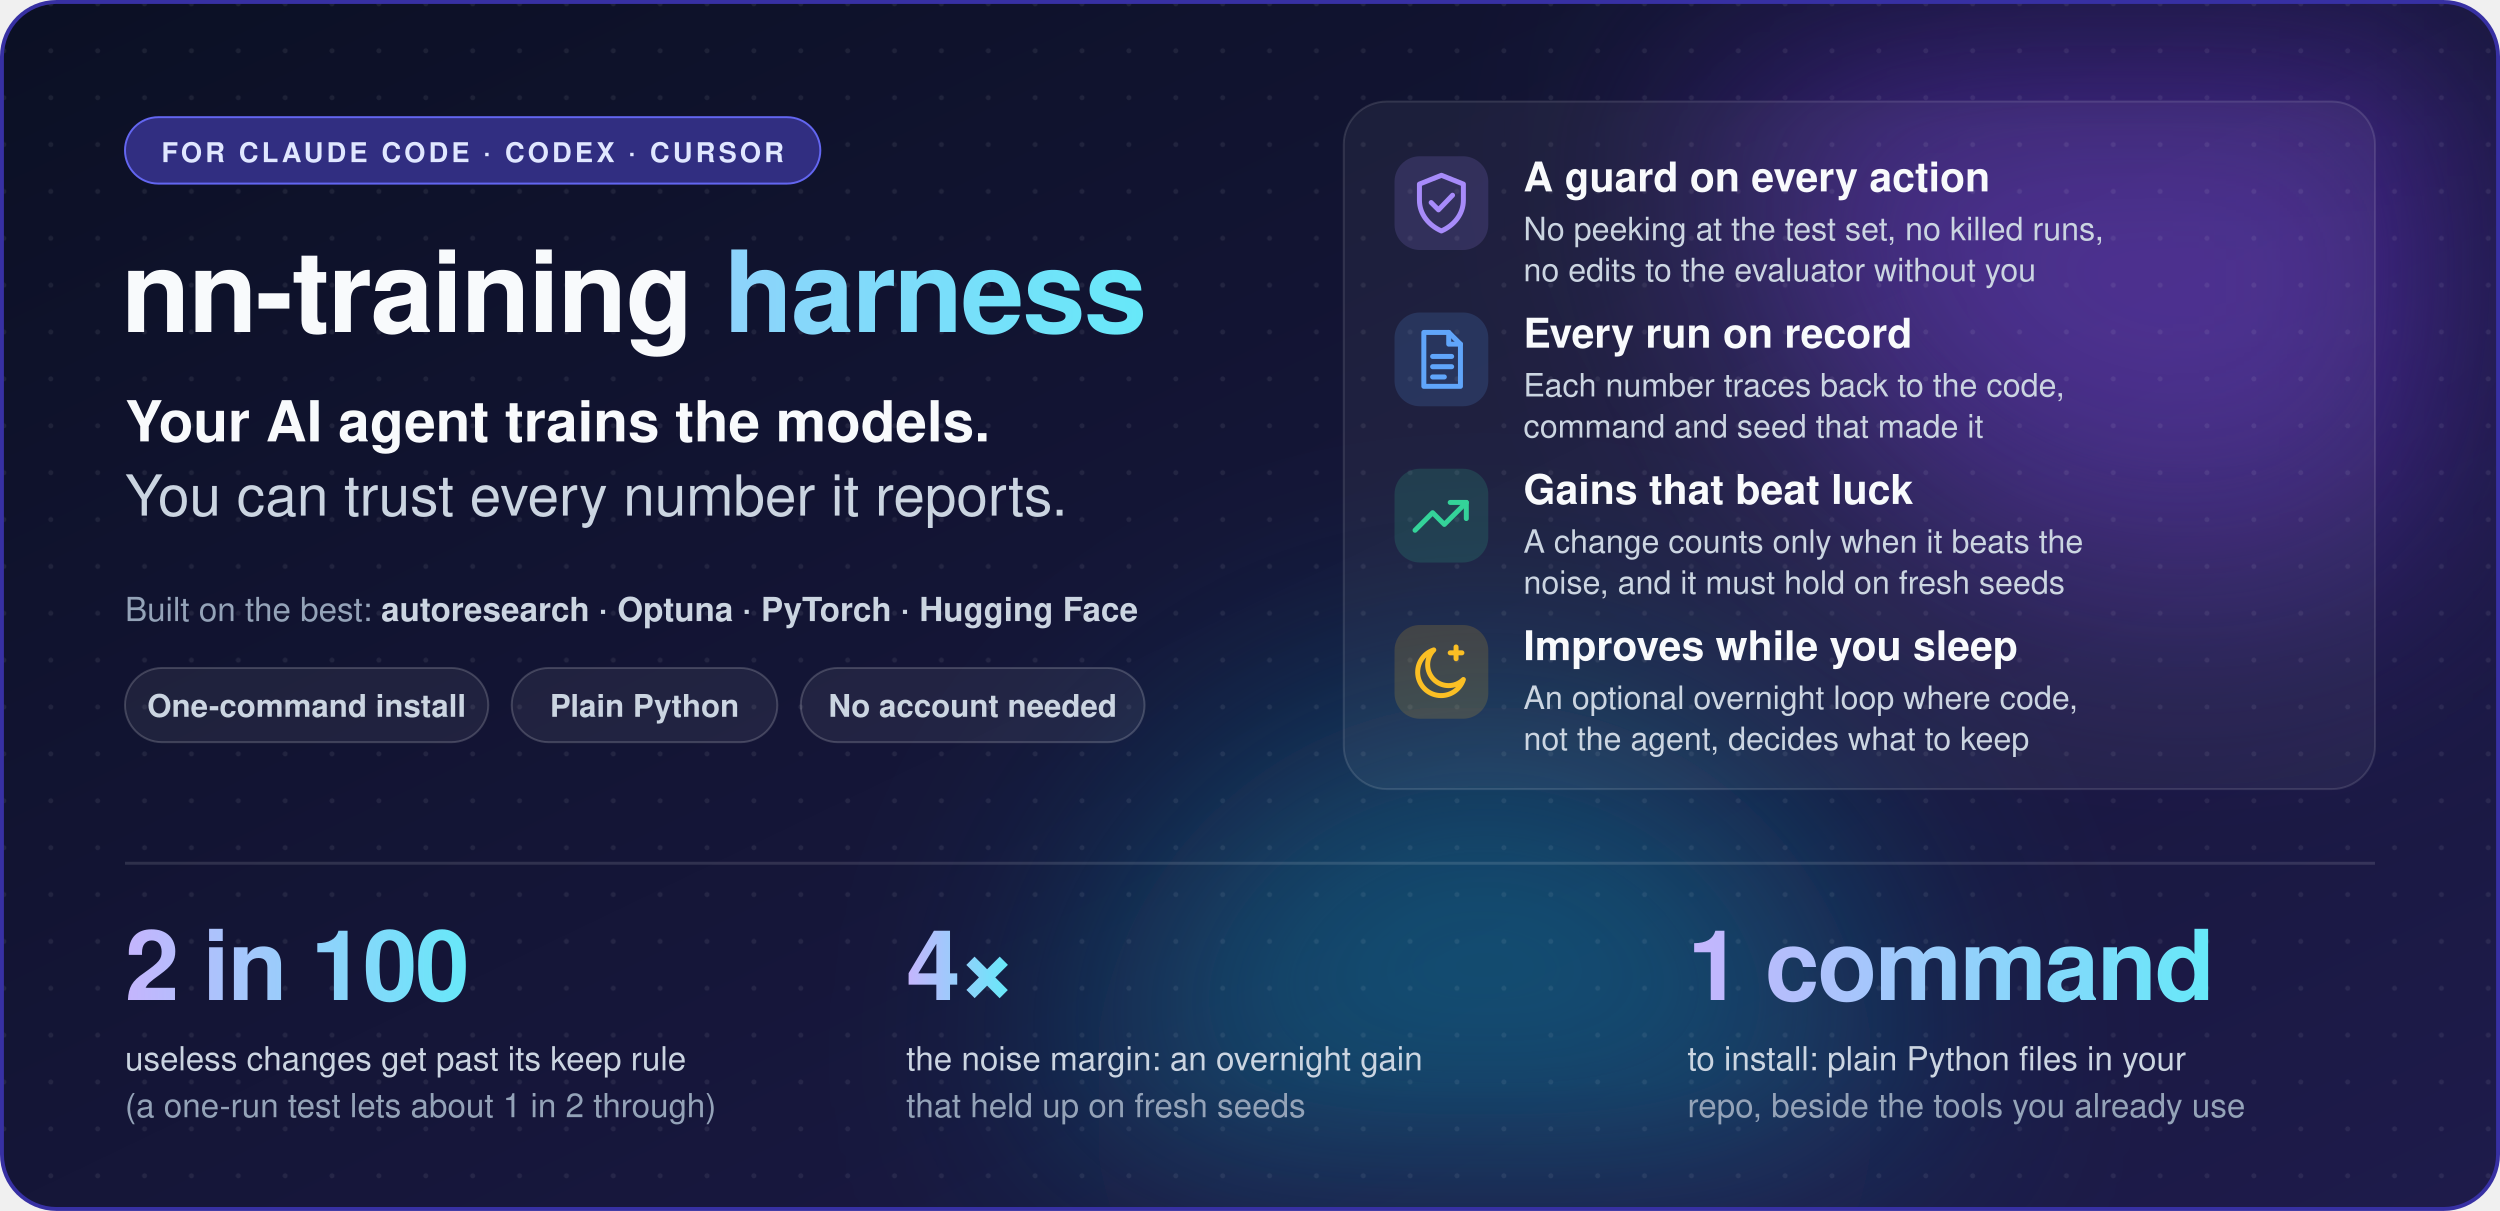
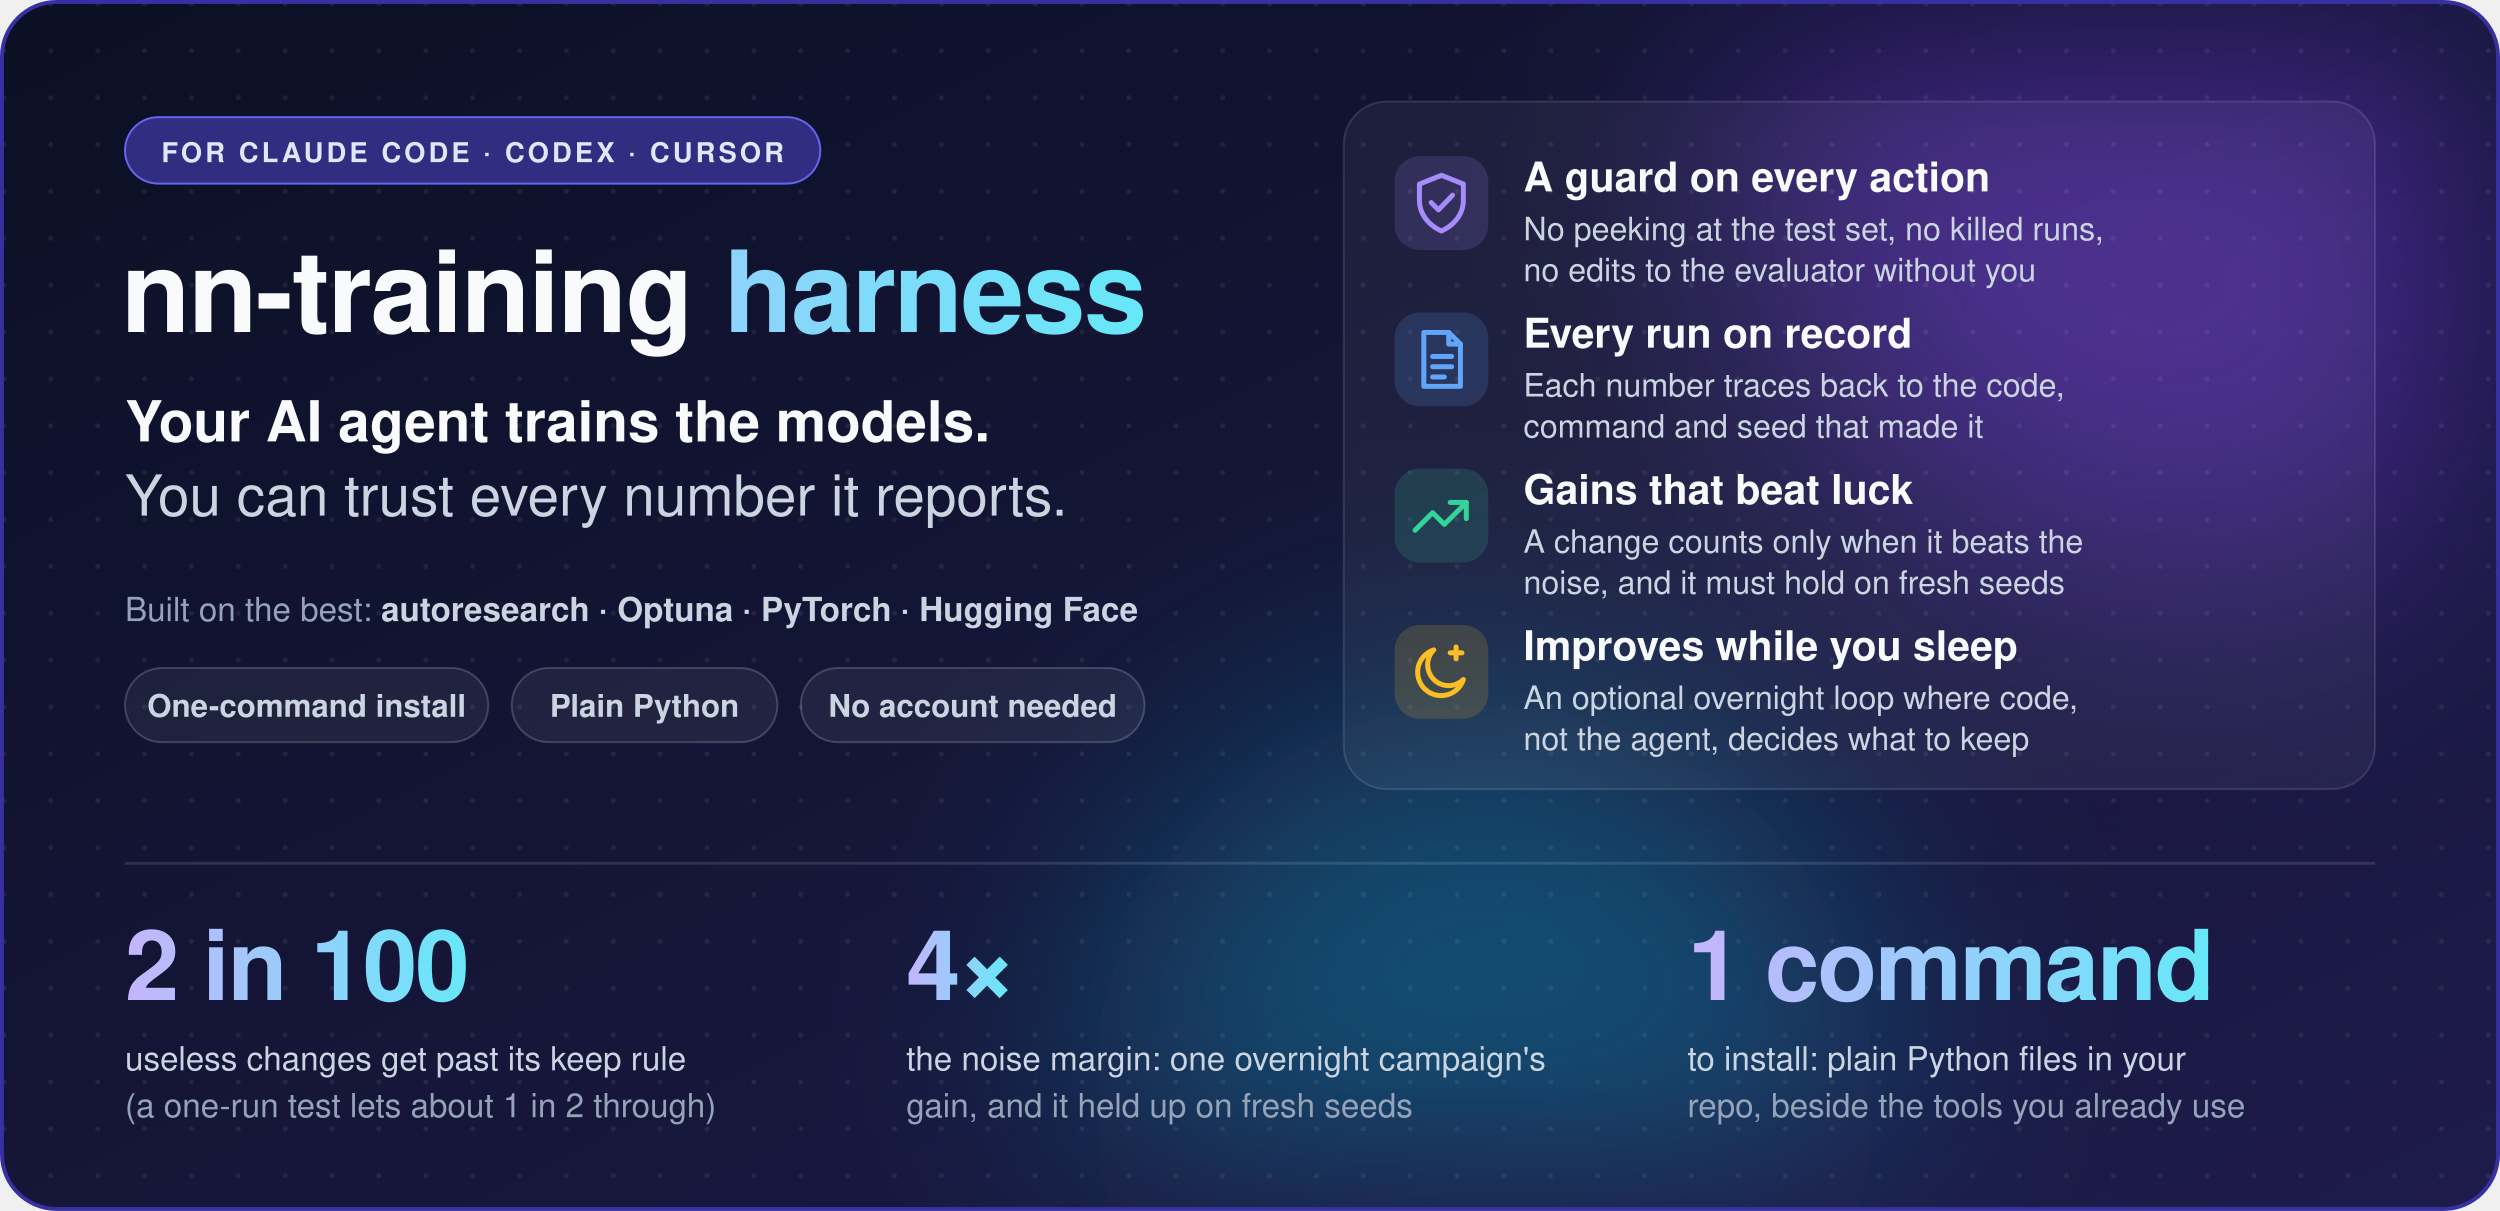
<svg xmlns="http://www.w3.org/2000/svg" viewBox="0 0 1280 620" role="img" aria-labelledby="t d">
  <defs>
    <linearGradient id="bg" x1="0" y1="0" x2="1" y2="1">
      <stop offset="0" stop-color="#0b1024" />
      <stop offset="1" stop-color="#1e1b4b" />
    </linearGradient>
    <linearGradient id="ink" x1="0" y1="0" x2="1" y2="0">
      <stop offset="0" stop-color="#c4b5fd" />
      <stop offset="1" stop-color="#67e8f9" />
    </linearGradient>
    <filter id="blur" x="-50%" y="-50%" width="200%" height="200%">
      <feGaussianBlur stdDeviation="70" />
    </filter>
    <pattern id="dots" width="24" height="24" patternUnits="userSpaceOnUse">
      <circle cx="2" cy="2" r="1.3" fill="#ffffff" fill-opacity="0.07" />
    </pattern>
    <clipPath id="frame">
      <rect x="1" y="1" width="1278" height="618" rx="28" />
    </clipPath>
  </defs>
  <g clip-path="url(#frame)">
    <rect width="1280" height="620" fill="url(#bg)" />
    <circle cx="1120" cy="70" r="230" fill="#7c3aed" opacity="0.45" filter="url(#blur)" />
    <circle cx="760" cy="560" r="200" fill="#0891b2" opacity="0.45" filter="url(#blur)" />
    <rect width="1280" height="620" fill="url(#dots)" />
  </g>
  <rect x="1" y="1" width="1278" height="618" rx="28" fill="none" stroke="#3730a3" stroke-width="2" />
  <g font-family="'Segoe UI', -apple-system, BlinkMacSystemFont, 'Helvetica Neue', Helvetica, Arial, sans-serif">
    <rect x="64" y="60" width="356" height="34" rx="17" fill="#312e81" stroke="#6366f1" />
    <text x="242" y="83" font-size="14" font-weight="700" letter-spacing="1.6" text-anchor="middle" fill="#e0e7ff">FOR CLAUDE CODE · CODEX · CURSOR</text>
    <text x="62" y="170" font-size="58" font-weight="800" letter-spacing="-1" fill="#f8fafc">nn-training <tspan fill="url(#ink)">harness</tspan>
    </text>
    <text x="64" y="226" font-size="29" font-weight="600" fill="#f8fafc">Your AI agent trains the models.</text>
    <text x="64" y="264" font-size="29" fill="#cbd5e1">You can trust every number it reports.</text>
    <text x="64" y="318" font-size="17" fill="#94a3b8">Built on the best: <tspan font-weight="600" fill="#cbd5e1">autoresearch · Optuna · PyTorch · Hugging Face</tspan>
    </text>
    <rect x="64" y="342" width="186" height="38" rx="19" fill="#ffffff" fill-opacity="0.06" stroke="#ffffff" stroke-opacity="0.18" />
    <text x="157.0" y="367" font-size="16" font-weight="600" text-anchor="middle" fill="#cbd5e1">One-command install</text>
    <rect x="262" y="342" width="136" height="38" rx="19" fill="#ffffff" fill-opacity="0.06" stroke="#ffffff" stroke-opacity="0.18" />
    <text x="330.0" y="367" font-size="16" font-weight="600" text-anchor="middle" fill="#cbd5e1">Plain Python</text>
    <rect x="410" y="342" width="176" height="38" rx="19" fill="#ffffff" fill-opacity="0.06" stroke="#ffffff" stroke-opacity="0.18" />
    <text x="498.0" y="367" font-size="16" font-weight="600" text-anchor="middle" fill="#cbd5e1">No account needed</text>
    <rect x="688" y="52" width="528" height="352" rx="22" fill="#ffffff" fill-opacity="0.05" stroke="#ffffff" stroke-opacity="0.12" />
    <rect x="714" y="80" width="48" height="48" rx="13" fill="#a78bfa" fill-opacity="0.16" />
    <g transform="translate(720 86) scale(1.5)" fill="none" stroke="#a78bfa" stroke-width="1.7" stroke-linecap="round" stroke-linejoin="round">
      <path d="M12 2.5 L19.5 5.5 V11 C19.5 15.8 16.3 19.6 12 21.5 C7.7 19.6 4.5 15.8 4.5 11 V5.5 Z" />
      <path d="M8.5 11.8 L11 14.3 L15.8 9.3" />
    </g>
    <text x="780" y="98" font-size="21" font-weight="700" fill="#f8fafc">A guard on every action</text>
    <text x="780" y="123" font-size="16.5" fill="#cbd5e1">No peeking at the test set, no killed runs,</text>
    <text x="780" y="144" font-size="16.5" fill="#cbd5e1">no edits to the evaluator without you</text>
    <rect x="714" y="160" width="48" height="48" rx="13" fill="#60a5fa" fill-opacity="0.16" />
    <g transform="translate(720 166) scale(1.5)" fill="none" stroke="#60a5fa" stroke-width="1.7" stroke-linecap="round" stroke-linejoin="round">
      <path d="M6 2.8 H14.5 L18.5 6.8 V21.2 H6 Z" />
      <path d="M14.5 2.8 V6.8 H18.5" />
      <path d="M9 11 H15.5 M9 14.5 H15.5 M9 18 H13" />
    </g>
    <text x="780" y="178" font-size="21" font-weight="700" fill="#f8fafc">Every run on record</text>
    <text x="780" y="203" font-size="16.5" fill="#cbd5e1">Each number traces back to the code,</text>
    <text x="780" y="224" font-size="16.5" fill="#cbd5e1">command and seed that made it</text>
    <rect x="714" y="240" width="48" height="48" rx="13" fill="#34d399" fill-opacity="0.16" />
    <g transform="translate(720 246) scale(1.5)" fill="none" stroke="#34d399" stroke-width="1.7" stroke-linecap="round" stroke-linejoin="round">
      <path d="M3 17 L9 11 L13 15 L20.5 7.5" />
      <path d="M15 7.5 H20.5 V13" />
    </g>
    <text x="780" y="258" font-size="21" font-weight="700" fill="#f8fafc">Gains that beat luck</text>
    <text x="780" y="283" font-size="16.5" fill="#cbd5e1">A change counts only when it beats the</text>
    <text x="780" y="304" font-size="16.5" fill="#cbd5e1">noise, and it must hold on fresh seeds</text>
    <rect x="714" y="320" width="48" height="48" rx="13" fill="#fbbf24" fill-opacity="0.16" />
    <g transform="translate(720 326) scale(1.5)" fill="none" stroke="#fbbf24" stroke-width="1.7" stroke-linecap="round" stroke-linejoin="round">
      <path d="M19.5 14.6 A8 8 0 1 1 9.4 4.5 A6.4 6.4 0 0 0 19.5 14.6 Z" />
      <path d="M17 3.5 V7.5 M15 5.5 H19" />
    </g>
    <text x="780" y="338" font-size="21" font-weight="700" fill="#f8fafc">Improves while you sleep</text>
    <text x="780" y="363" font-size="16.5" fill="#cbd5e1">An optional overnight loop where code,</text>
    <text x="780" y="384" font-size="16.5" fill="#cbd5e1">not the agent, decides what to keep</text>
    <path d="M64 442 H1216" stroke="#ffffff" stroke-opacity="0.12" stroke-width="1.5" />
    <text x="64" y="512" font-size="50" font-weight="800" letter-spacing="-1" fill="url(#ink)">2 in 100</text>
    <text x="64" y="548" font-size="17" fill="#cbd5e1">useless changes get past its keep rule</text>
    <text x="64" y="572" font-size="17" fill="#94a3b8">(a one-run test lets about 1 in 2 through)</text>
    <text x="464" y="512" font-size="50" font-weight="800" letter-spacing="-1" fill="url(#ink)">4×</text>
-     <text x="464" y="548" font-size="17" fill="#cbd5e1">the noise margin: an overnight gain</text>
-     <text x="464" y="572" font-size="17" fill="#94a3b8">that held up on fresh seeds</text>
+     <text x="464" y="548" font-size="17" fill="#cbd5e1">the noise margin: one overnight campaign's</text>
+     <text x="464" y="572" font-size="17" fill="#94a3b8">gain, and it held up on fresh seeds</text>
    <text x="864" y="512" font-size="50" font-weight="800" letter-spacing="-1" fill="url(#ink)">1 command</text>
    <text x="864" y="548" font-size="17" fill="#cbd5e1">to install: plain Python files in your</text>
    <text x="864" y="572" font-size="17" fill="#94a3b8">repo, beside the tools you already use</text>
  </g>
</svg>
